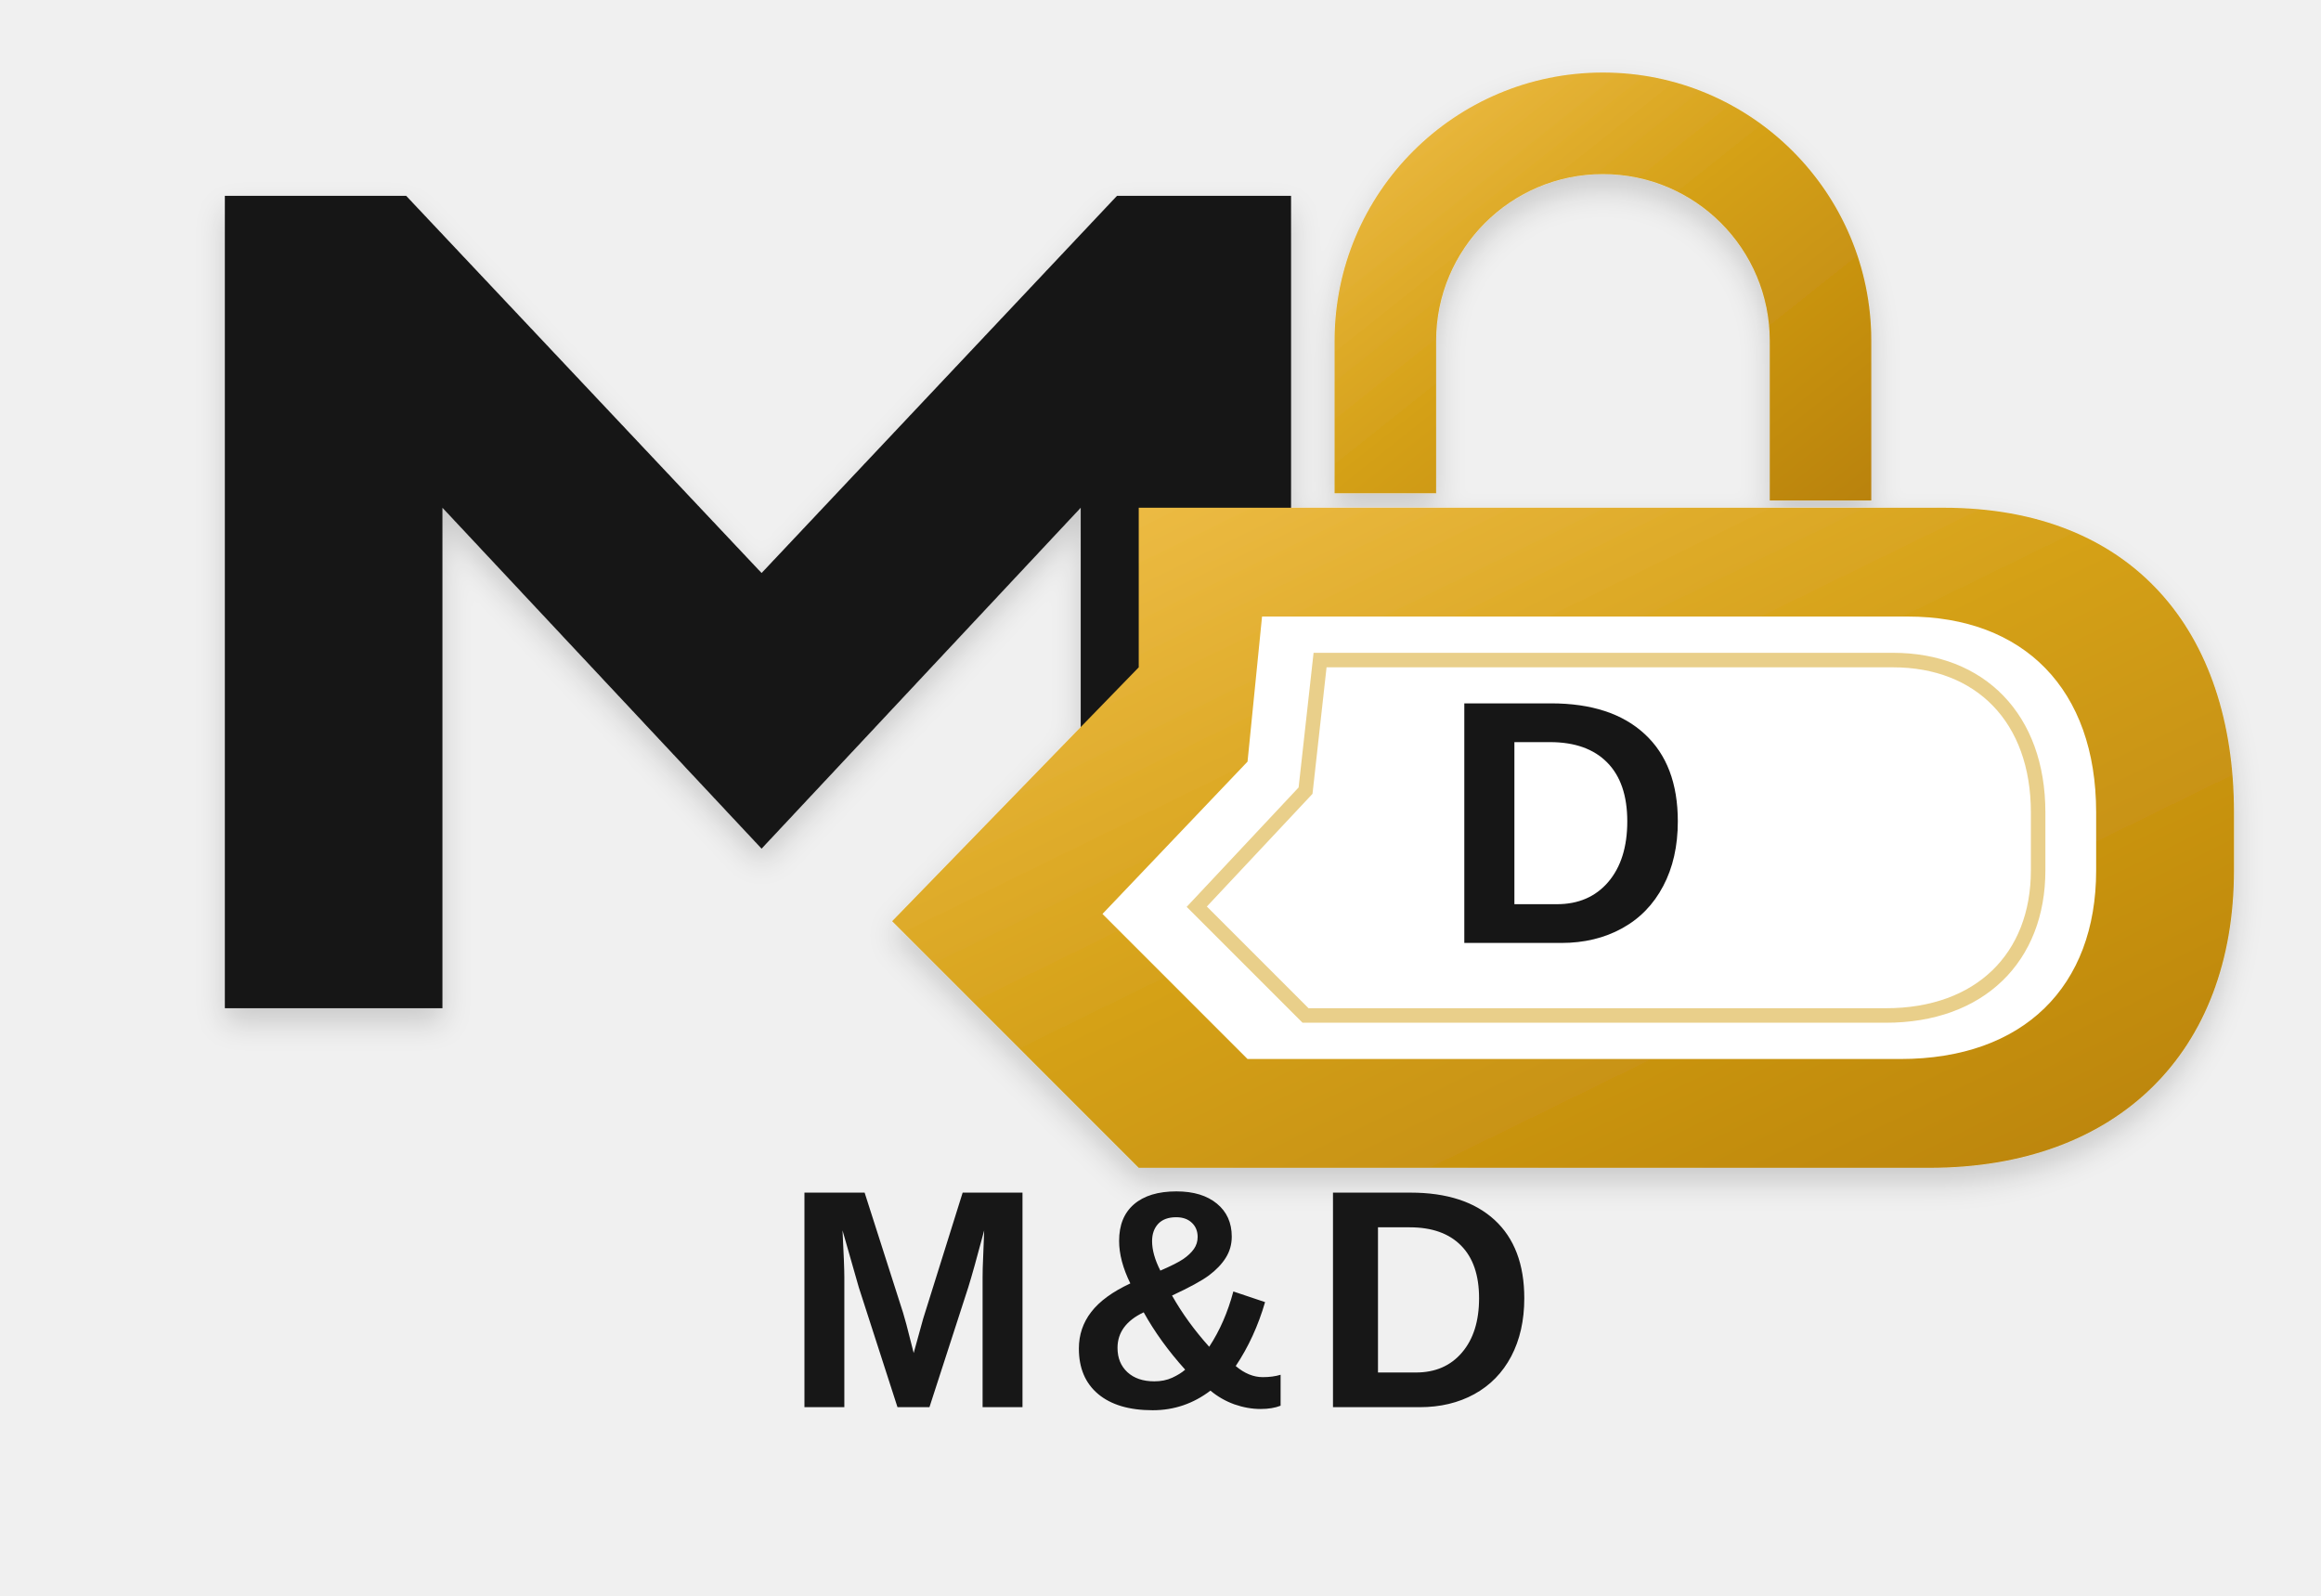
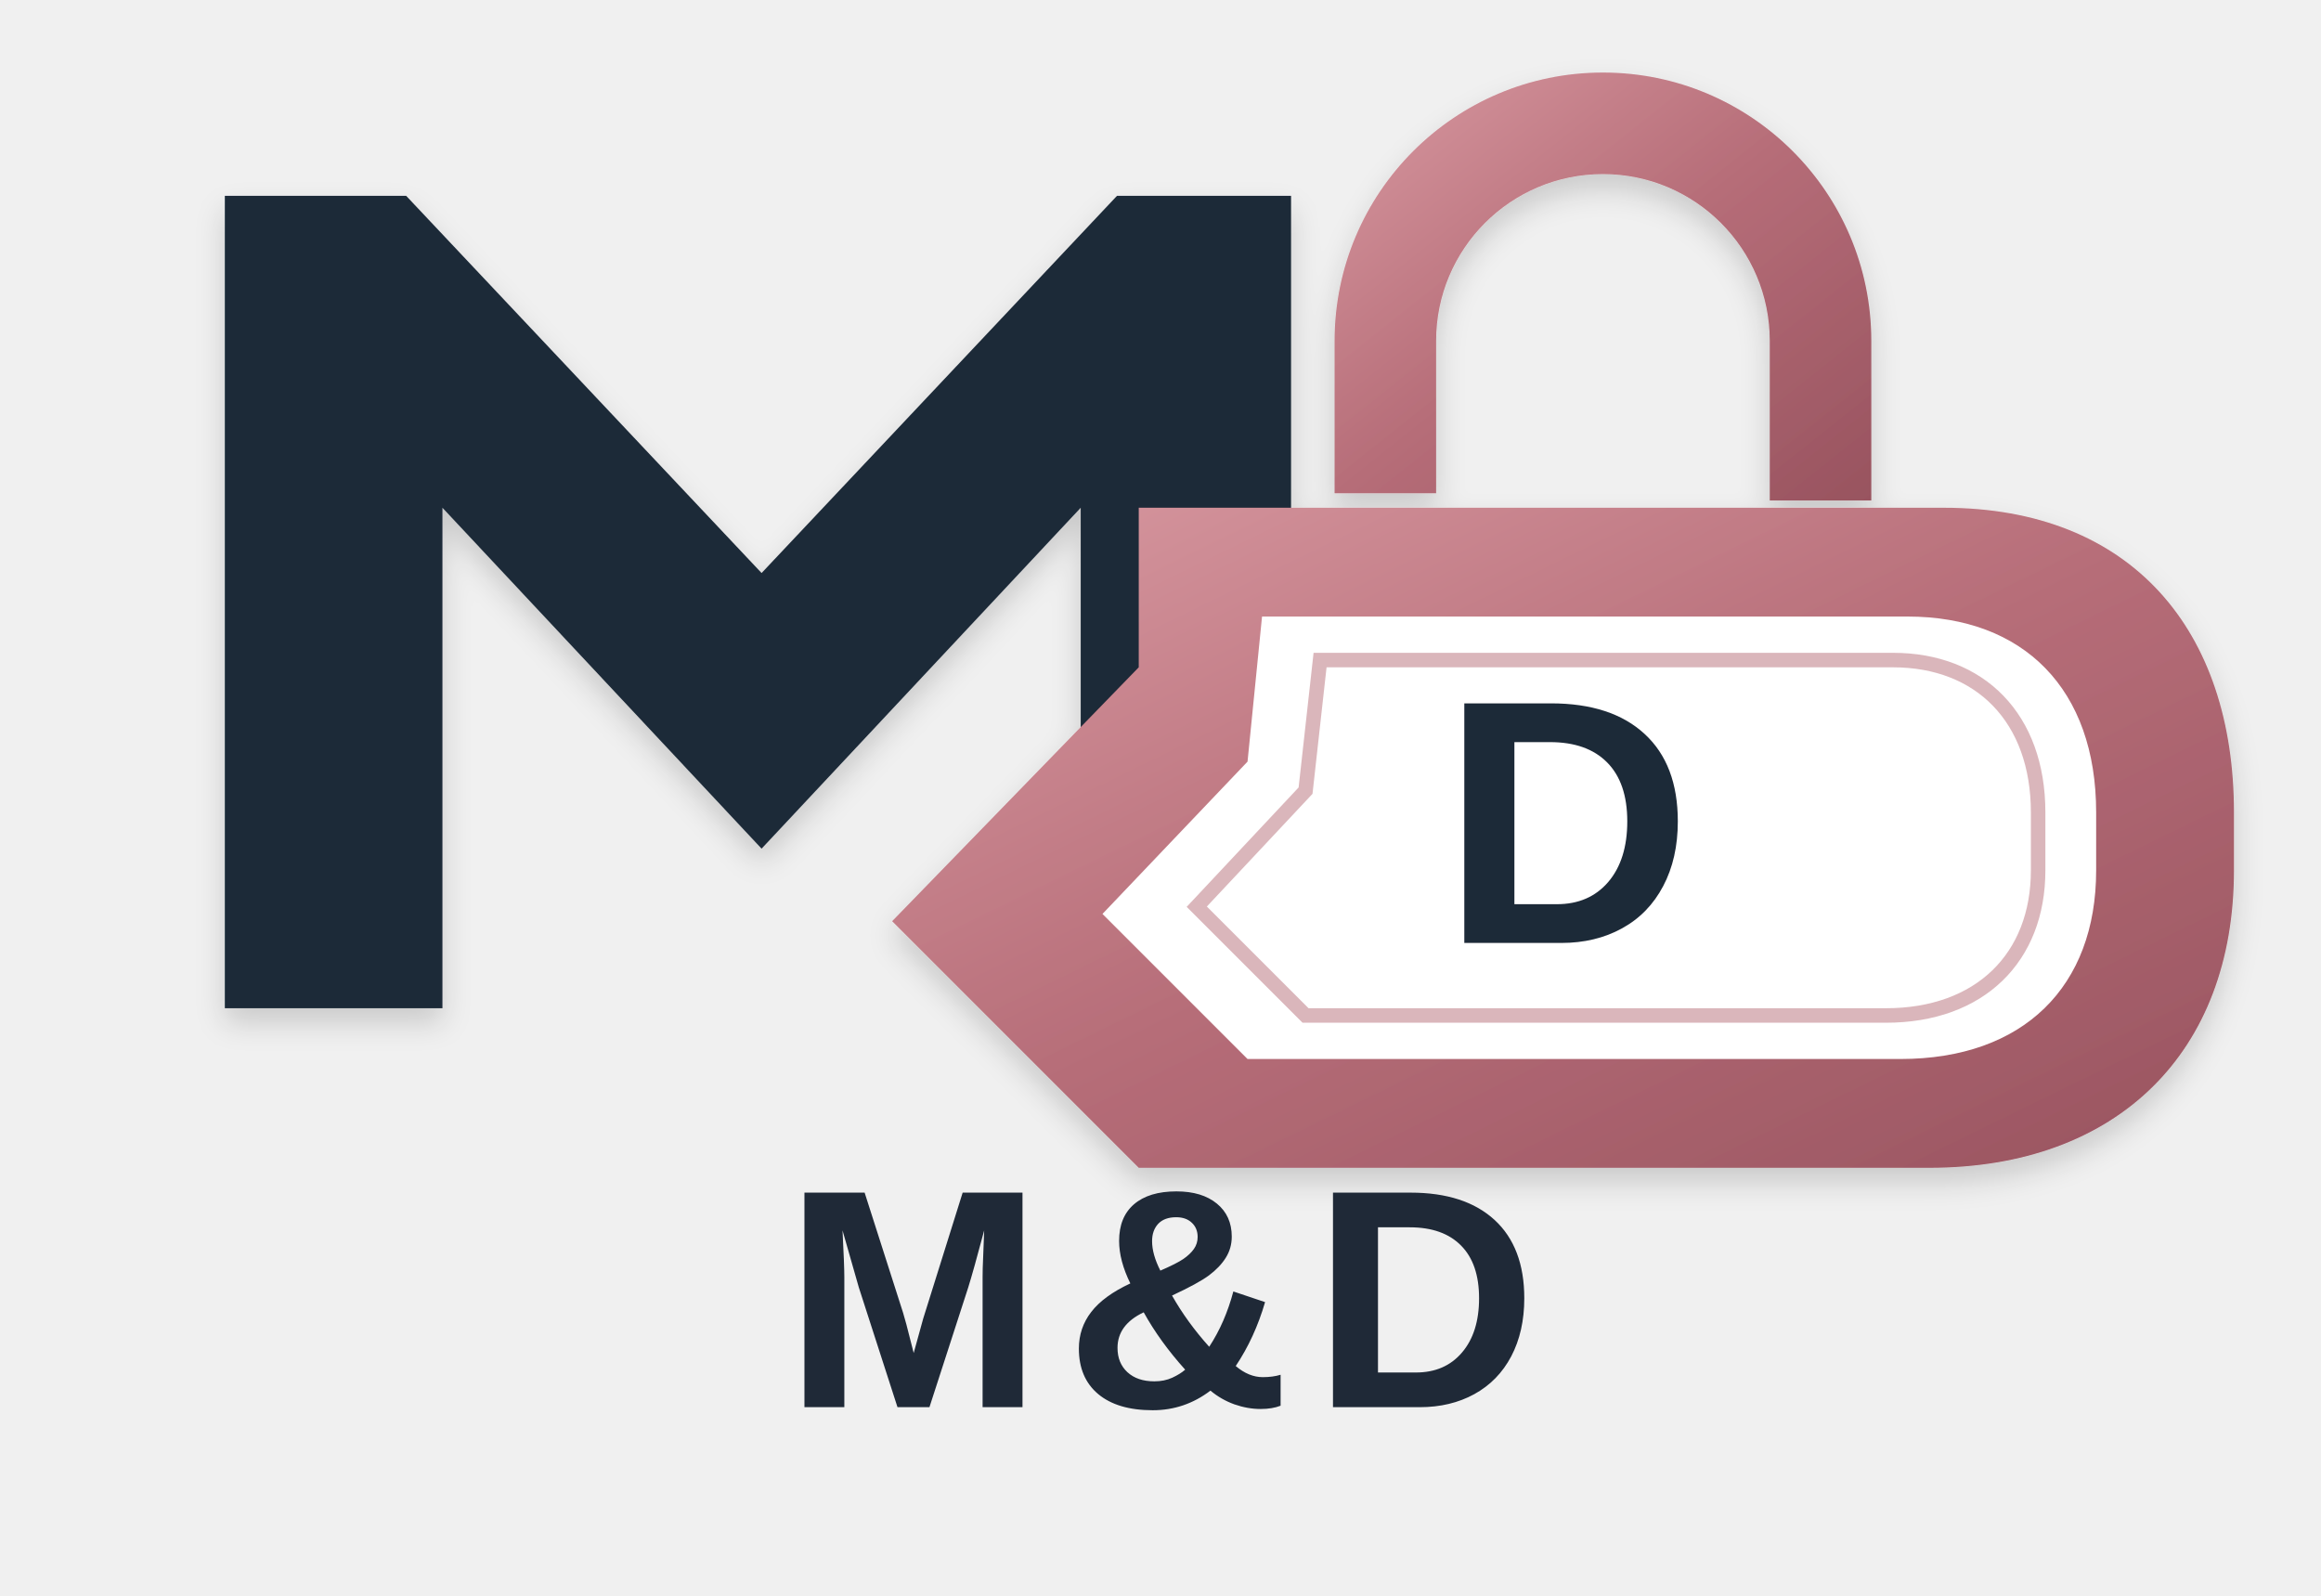
<svg xmlns="http://www.w3.org/2000/svg" viewBox="0 0 320 220">
  <defs>
    <linearGradient id="gold" x1="0" y1="0" x2="1" y2="1">
-       <stop offset="0" stop-color="#F2C14E" />
-       <stop offset=".48" stop-color="#D4A017" />
-       <stop offset="1" stop-color="#B9820A" />
+       <stop offset="0" stop-color="#D99AA2" />
+       <stop offset=".48" stop-color="#B76E79" />
+       <stop offset="1" stop-color="#98535F" />
    </linearGradient>
    <filter id="soft-shadow" x="-.12" y="-.12" width="1.24" height="1.3">
      <feGaussianBlur in="SourceAlpha" stdDeviation="2" />
      <feOffset dy="2" />
      <feComponentTransfer>
        <feFuncA type="linear" slope=".16" />
      </feComponentTransfer>
      <feMerge>
        <feMergeNode />
        <feMergeNode in="SourceGraphic" />
      </feMerge>
    </filter>
  </defs>
  <g filter="url(#soft-shadow)">
-     <path d="M31 139V27h25l49 52 49-52h24v112h-29V70l-44 47-44-47v69z" fill="#171717" />
+     <path d="M31 139V27h25l49 52 49-52h24v112h-29V70l-44 47-44-47v69z" fill="#1F2937" />
    <path d="M184 68V47a37 37 0 0 1 74 0v22h-14V47a23 23 0 0 0-46 0v21z" fill="url(#gold)" />
    <path d="M157 70h111c26 0 40 17 40 42v8c0 25-16 41-42 41H157l-34-34 34-35z" fill="url(#gold)" />
    <path d="M174 85h89c16 0 26 10 26 27v8c0 16-10 26-27 26h-90l-20-20 20-21z" fill="#fff" />
-     <path d="M182 91h79c12 0 20 8 20 21v8c0 12-8 20-21 20h-80l-15-15 15-16z" fill="none" stroke="#D4A017" stroke-opacity=".5" stroke-width="2" />
-     <text x="216" y="130" fill="#171717" font-family="Arial,sans-serif" font-size="48" font-weight="700" text-anchor="middle">D</text>
+     <path d="M182 91h79c12 0 20 8 20 21v8c0 12-8 20-21 20h-80l-15-15 15-16z" fill="none" stroke="#B76E79" stroke-opacity=".5" stroke-width="2" />
+     <text x="216" y="130" fill="#1F2937" font-family="Arial,sans-serif" font-size="48" font-weight="700" text-anchor="middle">D</text>
  </g>
-   <text x="160" y="194" fill="#171717" font-family="Arial,sans-serif" font-size="43" font-weight="800" letter-spacing="3" text-anchor="middle">M&amp;D</text>
+   <text x="160" y="194" fill="#1F2937" font-family="Arial,sans-serif" font-size="43" font-weight="800" letter-spacing="3" text-anchor="middle">M&amp;D</text>
</svg>
